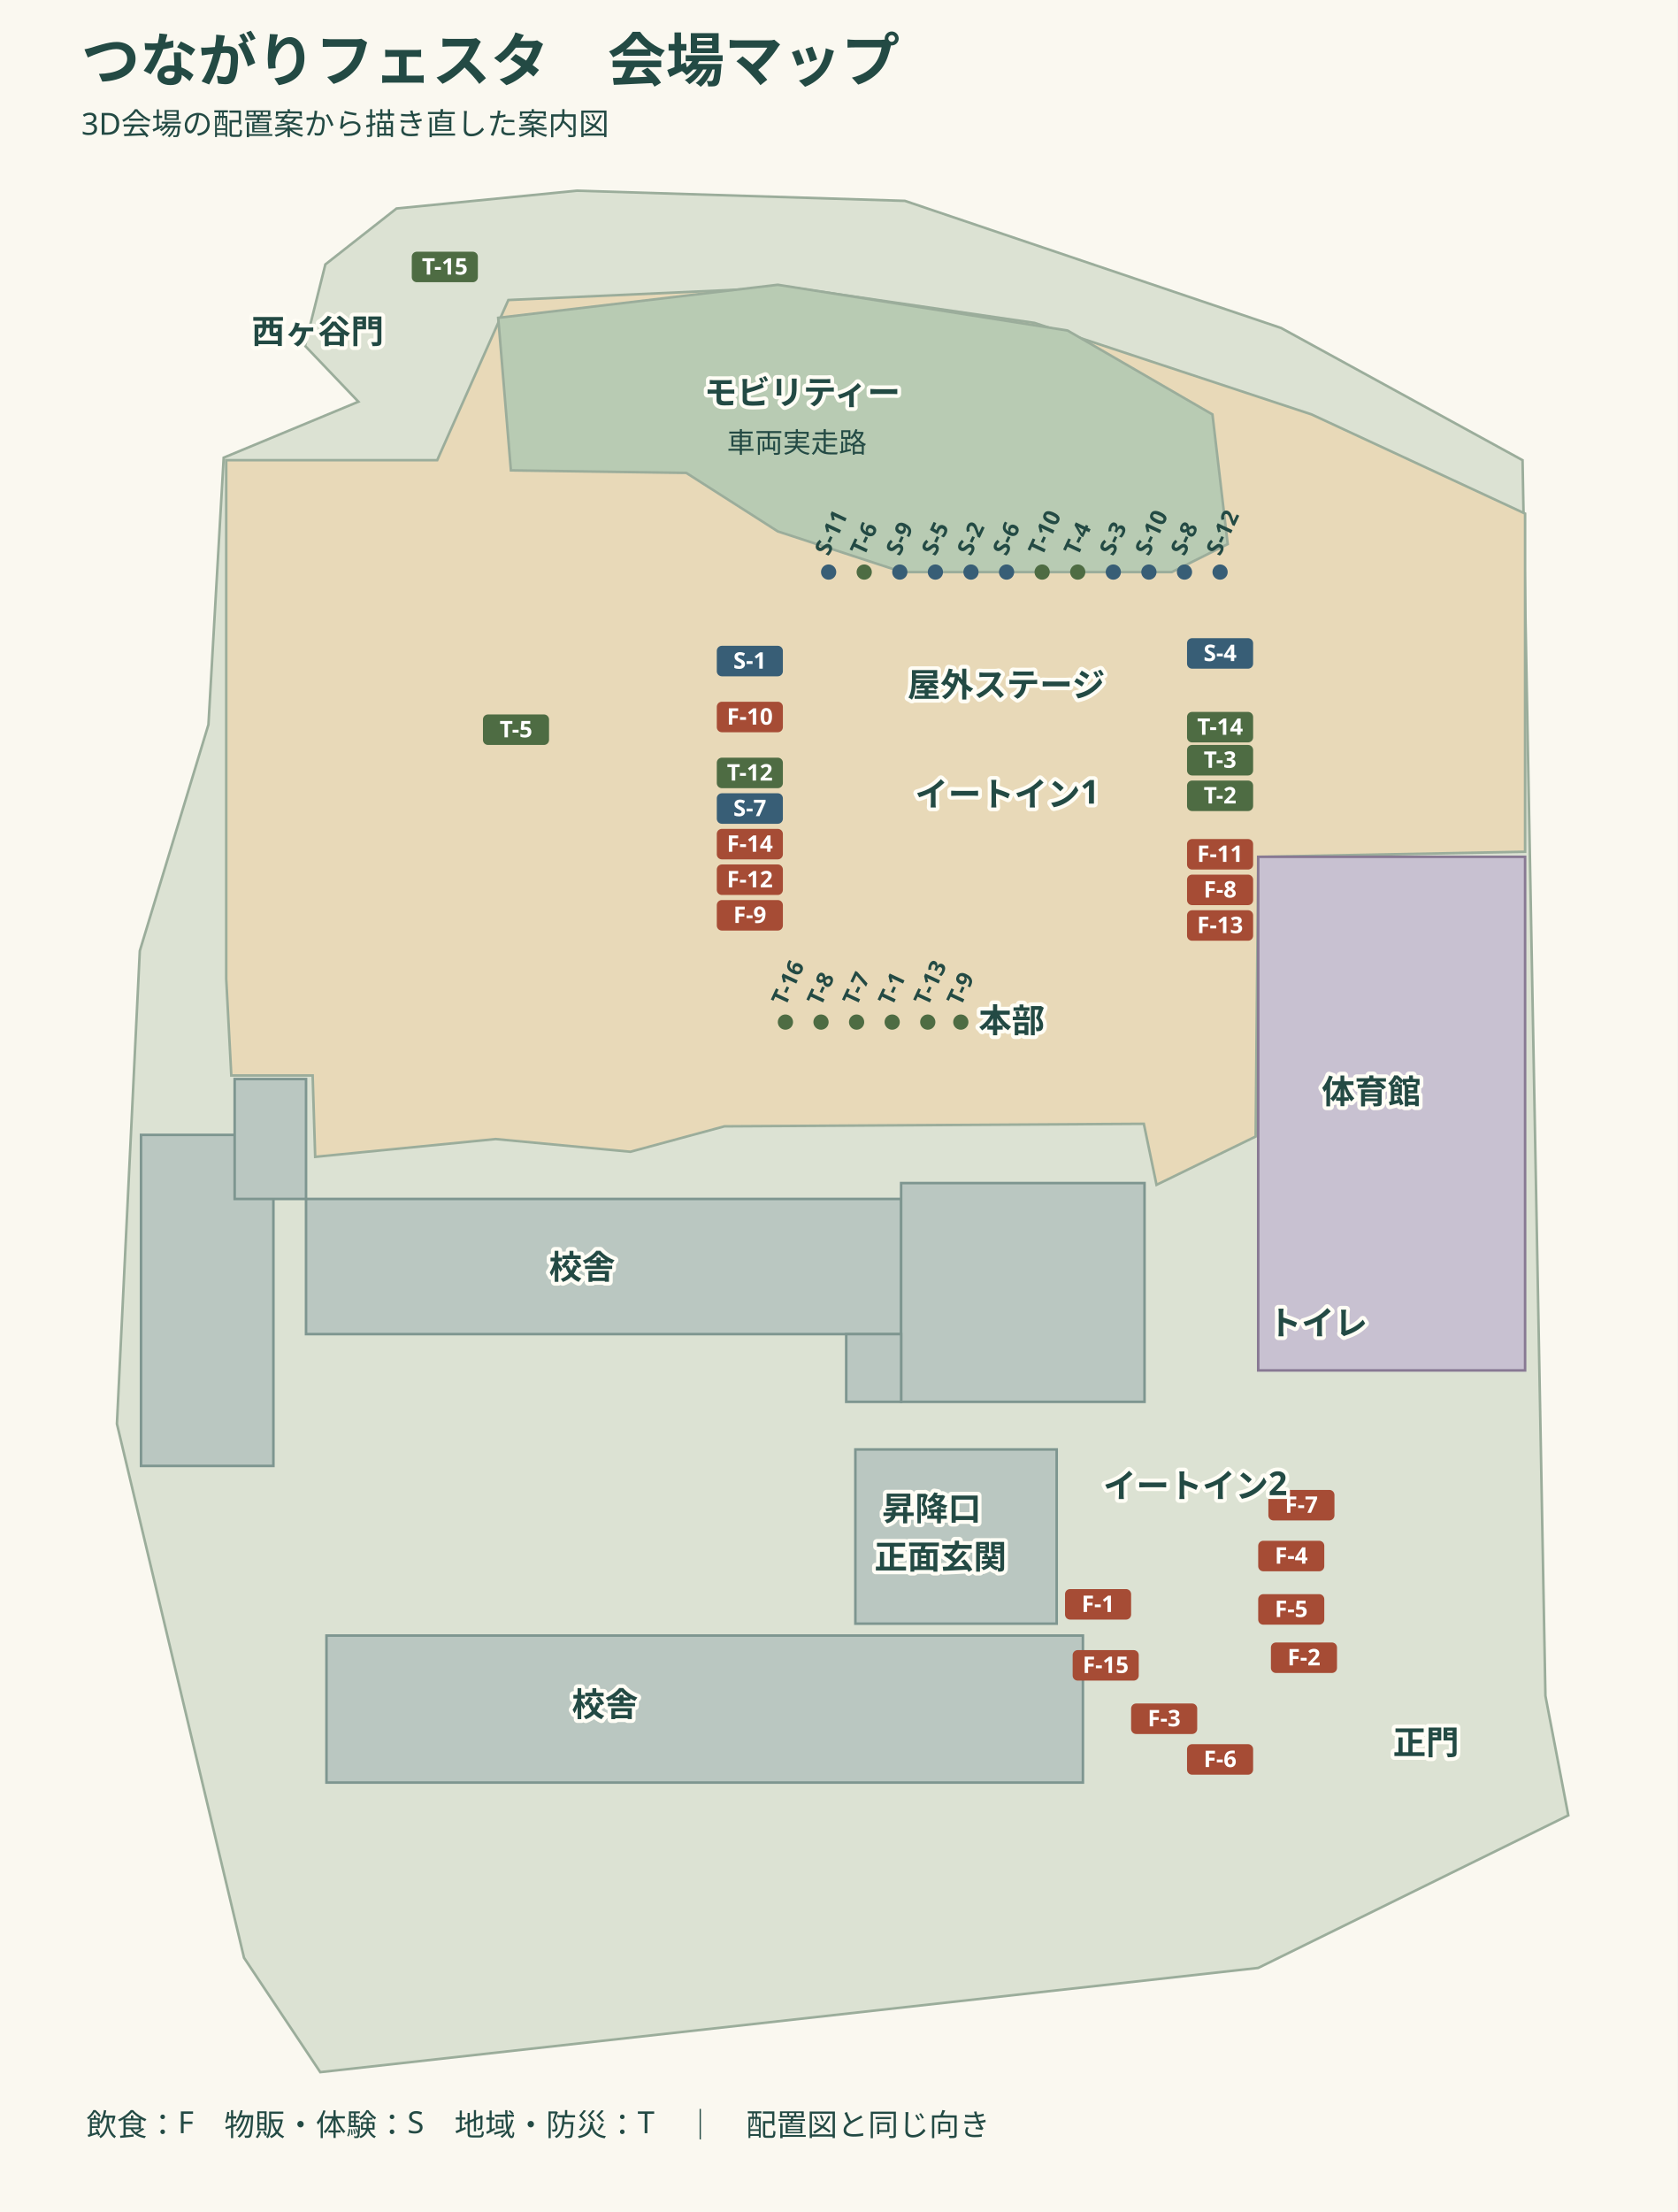
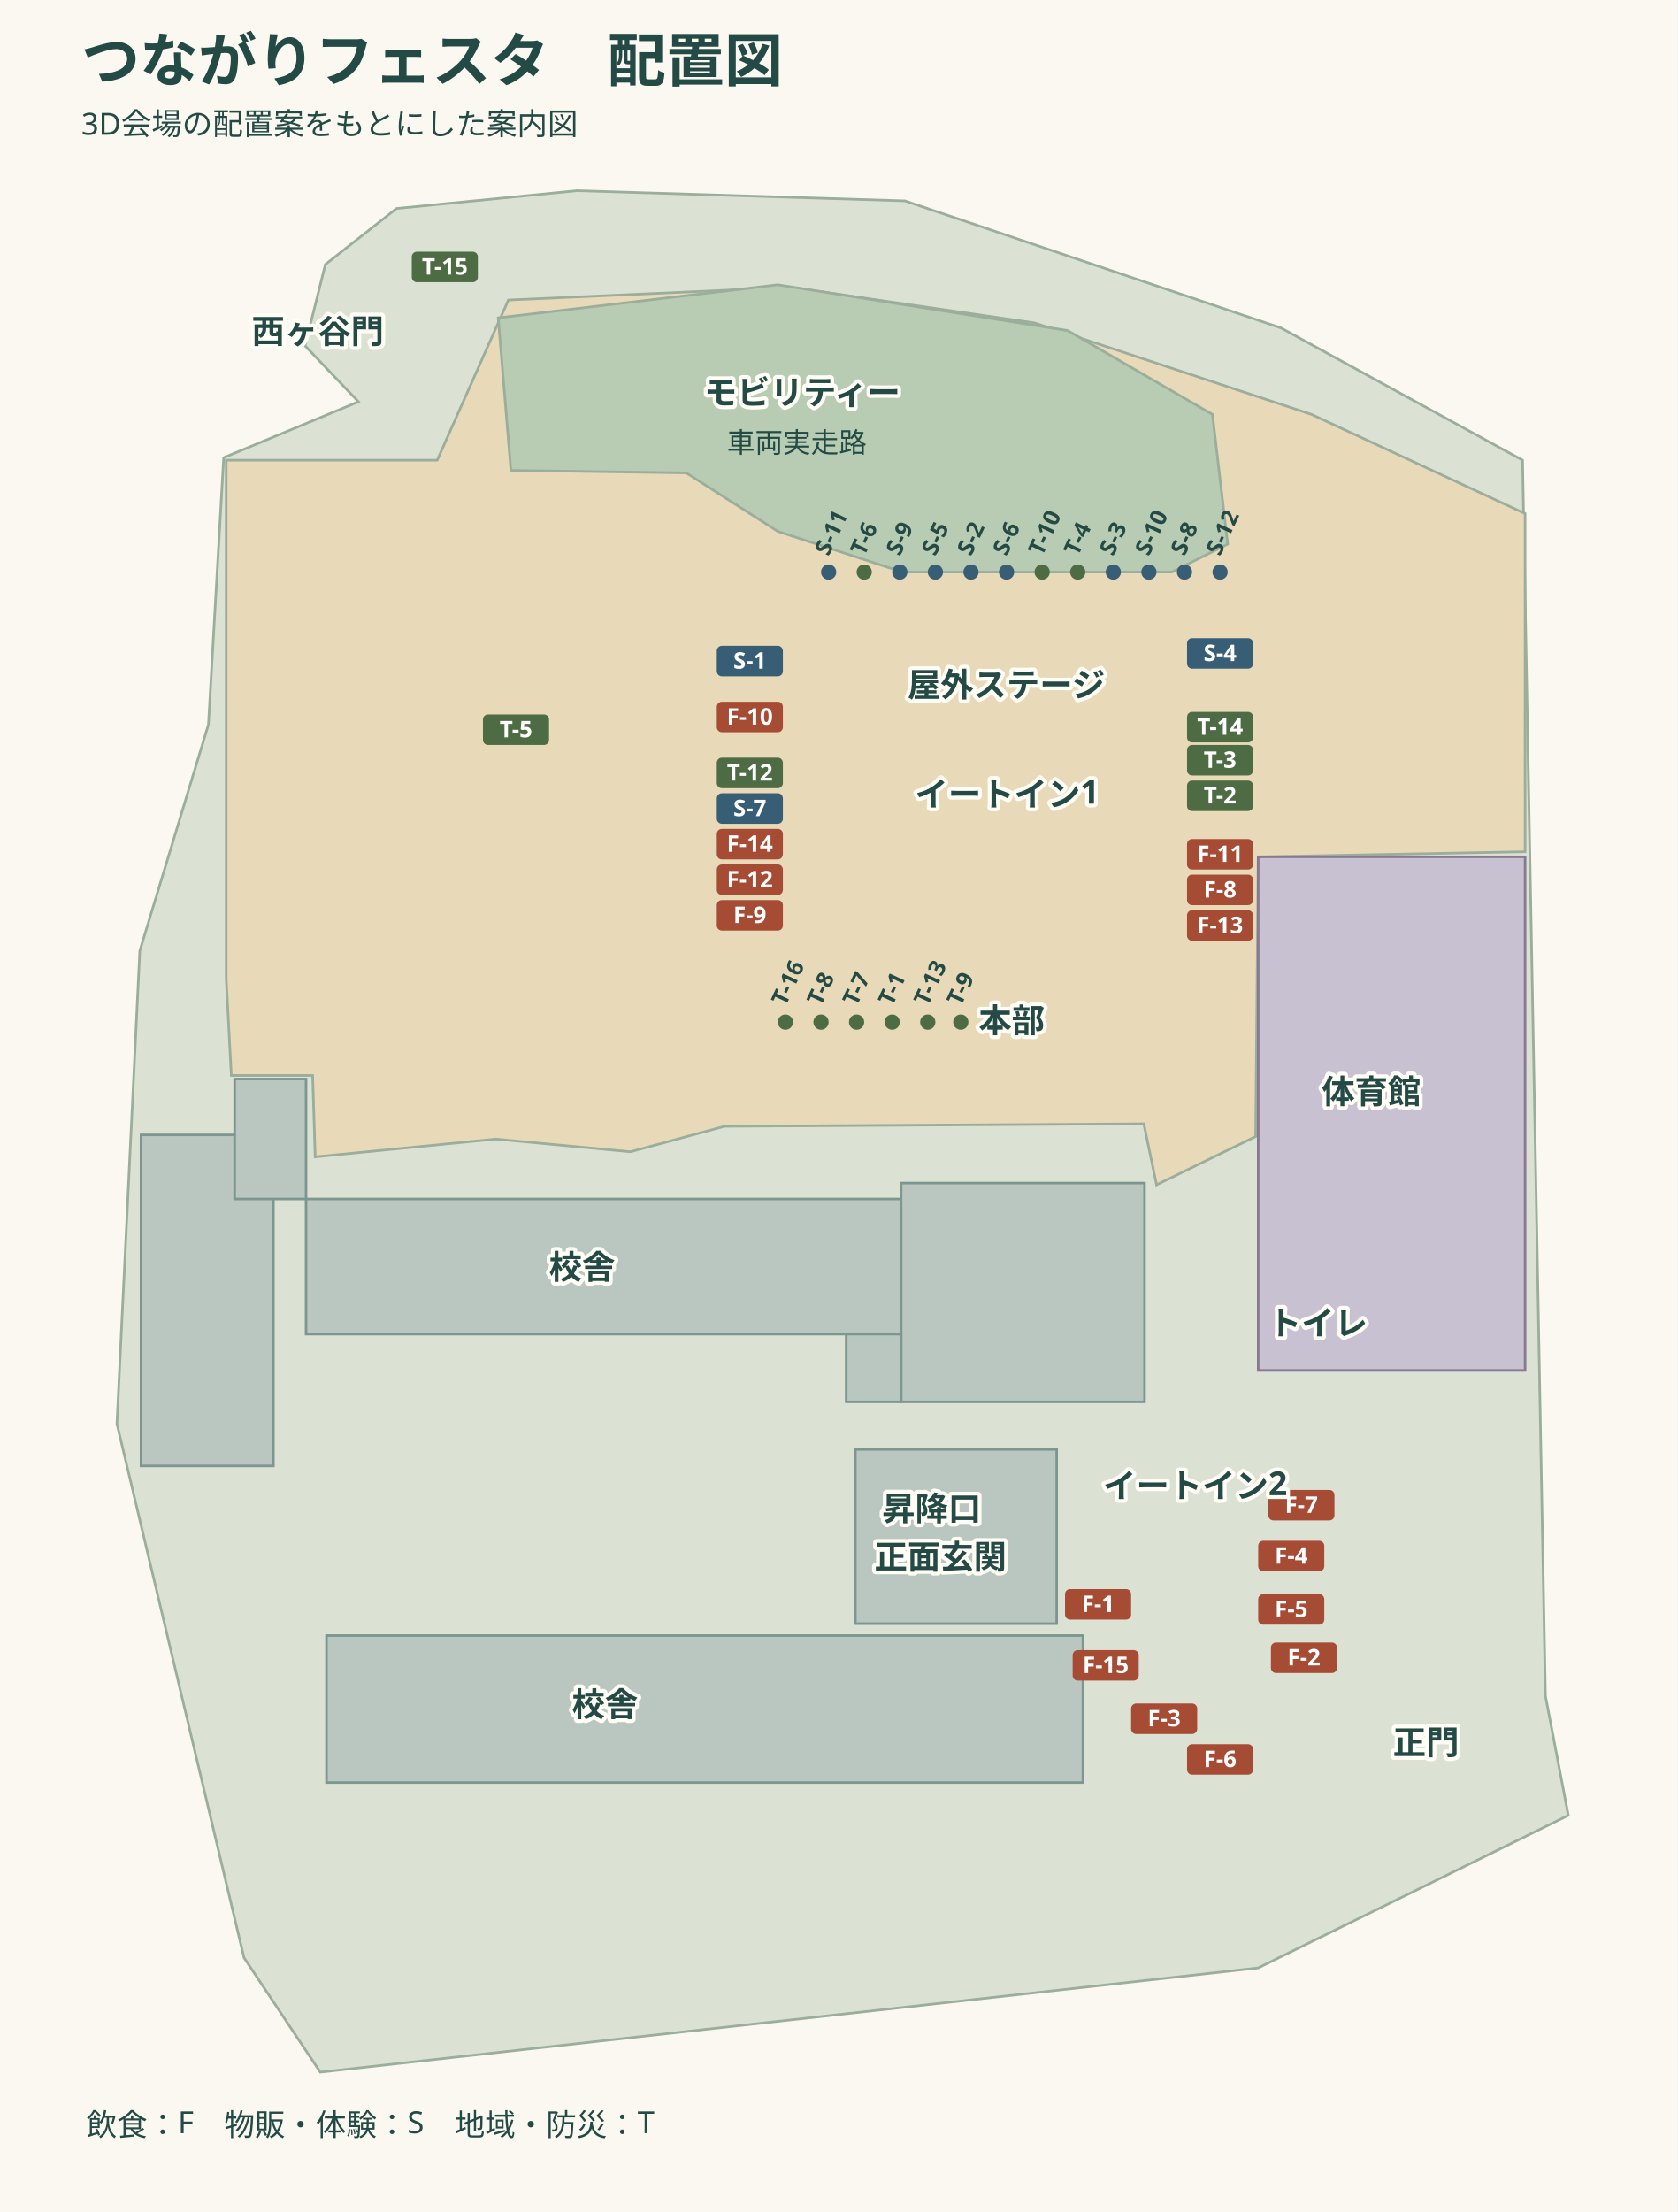
<svg xmlns="http://www.w3.org/2000/svg" viewBox="0 0 660 870" role="img" aria-labelledby="title desc">
  <style>text{font-family:sans-serif;fill:#234a44} .label{font-size:13px;font-weight:bold;paint-order:stroke;stroke:#fffdf5;stroke-width:3px;stroke-linejoin:round} .id{font-size:9px;font-weight:bold;fill:white}</style>
  <rect width="660" height="870" fill="#faf8f0" />
-   <text x="32" y="32" font-size="23" font-weight="bold">つながりフェスタ　会場マップ</text>
-   <text x="32" y="53" font-size="12">3D会場の配置案から描き直した案内図</text>
+   <text x="32" y="32" font-size="23" font-weight="bold">つながりフェスタ　配置図</text>
+   <text x="32" y="53" font-size="12">3D会場の配置案をもとにした案内図</text>
  <g transform="translate(25 35)">
    <polygon points="103,69 131,47 202,40 331,44 479,94 574,146 583,632 592,679 470,739 101,780 71,735 21,525 30,339 57,250 63,145 116,123 95,101" fill="#dce2d3" stroke="#9bad9b" />
    <polygon points="64.0,146.0 147.0,146.0 175.0,83.0 286.0,78.0 382.0,92.0 491.0,128.0 575.0,167.0 575.0,300.0 470.0,302.0 469.0,412.0 430.0,431.0 425.0,407.0 260.0,408.0 223.0,418.0 170.0,413.0 99.0,420.0 98.0,388.0 66.0,388.0 64.0,350.0" fill="#e8d9b8" stroke="#9bad9b" />
    <polygon points="171,90 281,77 395,95 452,128 458,179 436,190 330,190 281,174 245,151 176,150" fill="#b8cbb3" stroke="#9bad9b" />
    <text class="label" x="252" y="124">モビリティー</text>
    <text x="261" y="143" font-size="11">車両実走路</text>
    <rect x="95.4" y="436.56" width="234.12" height="53.16" fill="#bac7c1" stroke="#7e9690" />
    <rect x="30.48" y="411.36" width="52.08" height="130.2" fill="#bac7c1" stroke="#7e9690" />
    <rect x="67.32" y="389.4" width="28.08" height="47.16" fill="#bac7c1" stroke="#7e9690" />
    <rect x="329.52" y="430.32" width="95.76" height="86.04" fill="#bac7c1" stroke="#7e9690" />
    <rect x="307.92" y="489.72" width="21.6" height="26.64" fill="#bac7c1" stroke="#7e9690" />
    <rect x="311.52" y="535.08" width="79.2" height="68.52" fill="#bac7c1" stroke="#7e9690" />
    <rect x="103.44" y="608.28" width="297.6" height="57.82" fill="#bac7c1" stroke="#7e9690" />
    <rect x="470" y="302" width="105" height="202" fill="#c8c1d1" stroke="#887993" />
    <text class="label" x="495" y="399">体育館</text>
    <text class="label" x="191" y="468">校舎</text>
    <text class="label" x="200" y="640">校舎</text>
    <text class="label" x="322" y="563">昇降口</text>
    <text class="label" x="319" y="582">正面玄関</text>
    <g transform="translate(-10 0)">
      <rect x="404" y="590" width="26" height="12" rx="2" fill="#a64c35" />
      <text class="id" x="417" y="599" text-anchor="middle">F-1</text>
    </g>
    <rect x="475" y="611" width="26" height="12" rx="2" fill="#a64c35" />
    <text class="id" x="488" y="620" text-anchor="middle">F-2</text>
    <g transform="translate(-8 0)">
      <rect x="428" y="635" width="26" height="12" rx="2" fill="#a64c35" />
      <text class="id" x="441" y="644" text-anchor="middle">F-3</text>
    </g>
    <g transform="translate(-5 0)">
      <rect x="475" y="571" width="26" height="12" rx="2" fill="#a64c35" />
      <text class="id" x="488" y="580" text-anchor="middle">F-4</text>
    </g>
    <g transform="translate(-5 0)">
      <rect x="475" y="592" width="26" height="12" rx="2" fill="#a64c35" />
      <text class="id" x="488" y="601" text-anchor="middle">F-5</text>
    </g>
    <g transform="translate(-6 0)">
      <rect x="448" y="651" width="26" height="12" rx="2" fill="#a64c35" />
      <text class="id" x="461" y="660" text-anchor="middle">F-6</text>
    </g>
    <g transform="translate(-4 0)">
      <rect x="478" y="551" width="26" height="12" rx="2" fill="#a64c35" />
      <text class="id" x="491" y="560" text-anchor="middle">F-7</text>
    </g>
    <g transform="translate(-4 0)">
      <rect x="446" y="309" width="26" height="12" rx="2" fill="#a64c35" />
      <text class="id" x="459" y="318" text-anchor="middle">F-8</text>
    </g>
    <g transform="translate(-26 0)">
      <rect x="283" y="319" width="26" height="12" rx="2" fill="#a64c35" />
      <text class="id" x="296" y="328" text-anchor="middle">F-9</text>
    </g>
    <g transform="translate(-26 0)">
      <rect x="283" y="241" width="26" height="12" rx="2" fill="#a64c35" />
      <text class="id" x="296" y="250" text-anchor="middle">F-10</text>
    </g>
    <g transform="translate(-4 0)">
      <rect x="446" y="295" width="26" height="12" rx="2" fill="#a64c35" />
      <text class="id" x="459" y="304" text-anchor="middle">F-11</text>
    </g>
    <g transform="translate(-26 0)">
      <rect x="283" y="305" width="26" height="12" rx="2" fill="#a64c35" />
      <text class="id" x="296" y="314" text-anchor="middle">F-12</text>
    </g>
    <g transform="translate(-4 0)">
      <rect x="446" y="323" width="26" height="12" rx="2" fill="#a64c35" />
      <text class="id" x="459" y="332" text-anchor="middle">F-13</text>
    </g>
    <g transform="translate(-26 0)">
      <rect x="283" y="291" width="26" height="12" rx="2" fill="#a64c35" />
      <text class="id" x="296" y="300" text-anchor="middle">F-14</text>
    </g>
    <g transform="translate(-15 0)">
      <rect x="412" y="614" width="26" height="12" rx="2" fill="#a64c35" />
      <text class="id" x="425" y="623" text-anchor="middle">F-15</text>
    </g>
    <g transform="translate(-26 0)">
      <rect x="283" y="219" width="26" height="12" rx="2" fill="#385e76" />
      <text class="id" x="296" y="228" text-anchor="middle">S-1</text>
    </g>
    <g transform="translate(-11 -8)">
      <circle cx="368.0" cy="198.0" r="3" fill="#385e76" />
      <text x="368.0" y="192.0" transform="rotate(-65 368.0 192.0)" font-size="9" font-weight="bold">S-2</text>
    </g>
    <g transform="translate(-11 -8)">
      <circle cx="424.0" cy="198.0" r="3" fill="#385e76" />
      <text x="424.0" y="192.0" transform="rotate(-65 424.0 192.0)" font-size="9" font-weight="bold">S-3</text>
    </g>
    <g transform="translate(-23 0)">
      <rect x="465" y="216" width="26" height="12" rx="2" fill="#385e76" />
      <text class="id" x="478" y="225" text-anchor="middle">S-4</text>
    </g>
    <g transform="translate(-11 -8)">
      <circle cx="354.0" cy="198.0" r="3" fill="#385e76" />
      <text x="354.0" y="192.0" transform="rotate(-65 354.0 192.0)" font-size="9" font-weight="bold">S-5</text>
    </g>
    <g transform="translate(-11 -8)">
      <circle cx="382.0" cy="198.0" r="3" fill="#385e76" />
      <text x="382.0" y="192.0" transform="rotate(-65 382.0 192.0)" font-size="9" font-weight="bold">S-6</text>
    </g>
    <g transform="translate(-26 0)">
      <rect x="283" y="277" width="26" height="12" rx="2" fill="#385e76" />
      <text class="id" x="296" y="286" text-anchor="middle">S-7</text>
    </g>
    <g transform="translate(-11 -8)">
      <circle cx="452.0" cy="198.0" r="3" fill="#385e76" />
      <text x="452.0" y="192.0" transform="rotate(-65 452.0 192.0)" font-size="9" font-weight="bold">S-8</text>
    </g>
    <g transform="translate(-11 -8)">
      <circle cx="340.0" cy="198.0" r="3" fill="#385e76" />
      <text x="340.0" y="192.0" transform="rotate(-65 340.0 192.0)" font-size="9" font-weight="bold">S-9</text>
    </g>
    <g transform="translate(-11 -8)">
      <circle cx="438.0" cy="198.0" r="3" fill="#385e76" />
      <text x="438.0" y="192.0" transform="rotate(-65 438.0 192.0)" font-size="9" font-weight="bold">S-10</text>
    </g>
    <g transform="translate(-11 -8)">
      <circle cx="312.0" cy="198.0" r="3" fill="#385e76" />
      <text x="312.0" y="192.0" transform="rotate(-65 312.0 192.0)" font-size="9" font-weight="bold">S-11</text>
    </g>
    <g transform="translate(-11 -8)">
      <circle cx="466.0" cy="198.0" r="3" fill="#385e76" />
      <text x="466.0" y="192.0" transform="rotate(-65 466.0 192.0)" font-size="9" font-weight="bold">S-12</text>
    </g>
    <circle cx="326.0" cy="367.0" r="3" fill="#4e6c43" />
    <text x="326.0" y="361.0" transform="rotate(-65 326.0 361.0)" font-size="9" font-weight="bold">T-1</text>
    <g transform="translate(-23 0)">
      <rect x="465" y="272" width="26" height="12" rx="2" fill="#4e6c43" />
      <text class="id" x="478" y="281" text-anchor="middle">T-2</text>
    </g>
    <g transform="translate(-23 0)">
      <rect x="465" y="258" width="26" height="12" rx="2" fill="#4e6c43" />
      <text class="id" x="478" y="267" text-anchor="middle">T-3</text>
    </g>
    <g transform="translate(-11 -8)">
      <circle cx="410.0" cy="198.0" r="3" fill="#4e6c43" />
      <text x="410.0" y="192.0" transform="rotate(-65 410.0 192.0)" font-size="9" font-weight="bold">T-4</text>
    </g>
    <rect x="165" y="246" width="26" height="12" rx="2" fill="#4e6c43" />
    <text class="id" x="178" y="255" text-anchor="middle">T-5</text>
    <g transform="translate(-11 -8)">
      <circle cx="326.0" cy="198.0" r="3" fill="#4e6c43" />
      <text x="326.0" y="192.0" transform="rotate(-65 326.0 192.0)" font-size="9" font-weight="bold">T-6</text>
    </g>
    <circle cx="312.0" cy="367.0" r="3" fill="#4e6c43" />
    <text x="312.0" y="361.0" transform="rotate(-65 312.0 361.0)" font-size="9" font-weight="bold">T-7</text>
    <circle cx="298.0" cy="367.0" r="3" fill="#4e6c43" />
    <text x="298.0" y="361.0" transform="rotate(-65 298.0 361.0)" font-size="9" font-weight="bold">T-8</text>
    <circle cx="353.0" cy="367.0" r="3" fill="#4e6c43" />
    <text x="353.0" y="361.0" transform="rotate(-65 353.0 361.0)" font-size="9" font-weight="bold">T-9</text>
    <g transform="translate(-11 -8)">
      <circle cx="396.0" cy="198.0" r="3" fill="#4e6c43" />
      <text x="396.0" y="192.0" transform="rotate(-65 396.0 192.0)" font-size="9" font-weight="bold">T-10</text>
    </g>
    <g transform="translate(-26 0)">
      <rect x="283" y="263" width="26" height="12" rx="2" fill="#4e6c43" />
      <text class="id" x="296" y="272" text-anchor="middle">T-12</text>
    </g>
    <circle cx="340.0" cy="367.0" r="3" fill="#4e6c43" />
    <text x="340.0" y="361.0" transform="rotate(-65 340.0 361.0)" font-size="9" font-weight="bold">T-13</text>
    <g transform="translate(-23 0)">
      <rect x="465" y="245" width="26" height="12" rx="2" fill="#4e6c43" />
      <text class="id" x="478" y="254" text-anchor="middle">T-14</text>
    </g>
    <rect x="137" y="64" width="26" height="12" rx="2" fill="#4e6c43" />
    <text class="id" x="150" y="73" text-anchor="middle">T-15</text>
    <circle cx="284.0" cy="367.0" r="3" fill="#4e6c43" />
    <text x="284.0" y="361.0" transform="rotate(-65 284.0 361.0)" font-size="9" font-weight="bold">T-16</text>
    <text class="label" x="74" y="100">西ヶ谷門</text>
    <text class="label" x="523" y="655">正門</text>
    <text class="label" x="332" y="239">屋外ステージ</text>
    <text class="label" x="335" y="282">イートイン1</text>
    <text class="label" x="360" y="371">本部</text>
    <text class="label" x="409" y="554">イートイン2</text>
    <text class="label" x="474" y="490">トイレ</text>
  </g>
-   <text x="34" y="840" font-size="12">飲食：F　物販・体験：S　地域・防災：T　｜　配置図と同じ向き</text>
+   <text x="34" y="840" font-size="12">飲食：F　物販・体験：S　地域・防災：T</text>
</svg>
